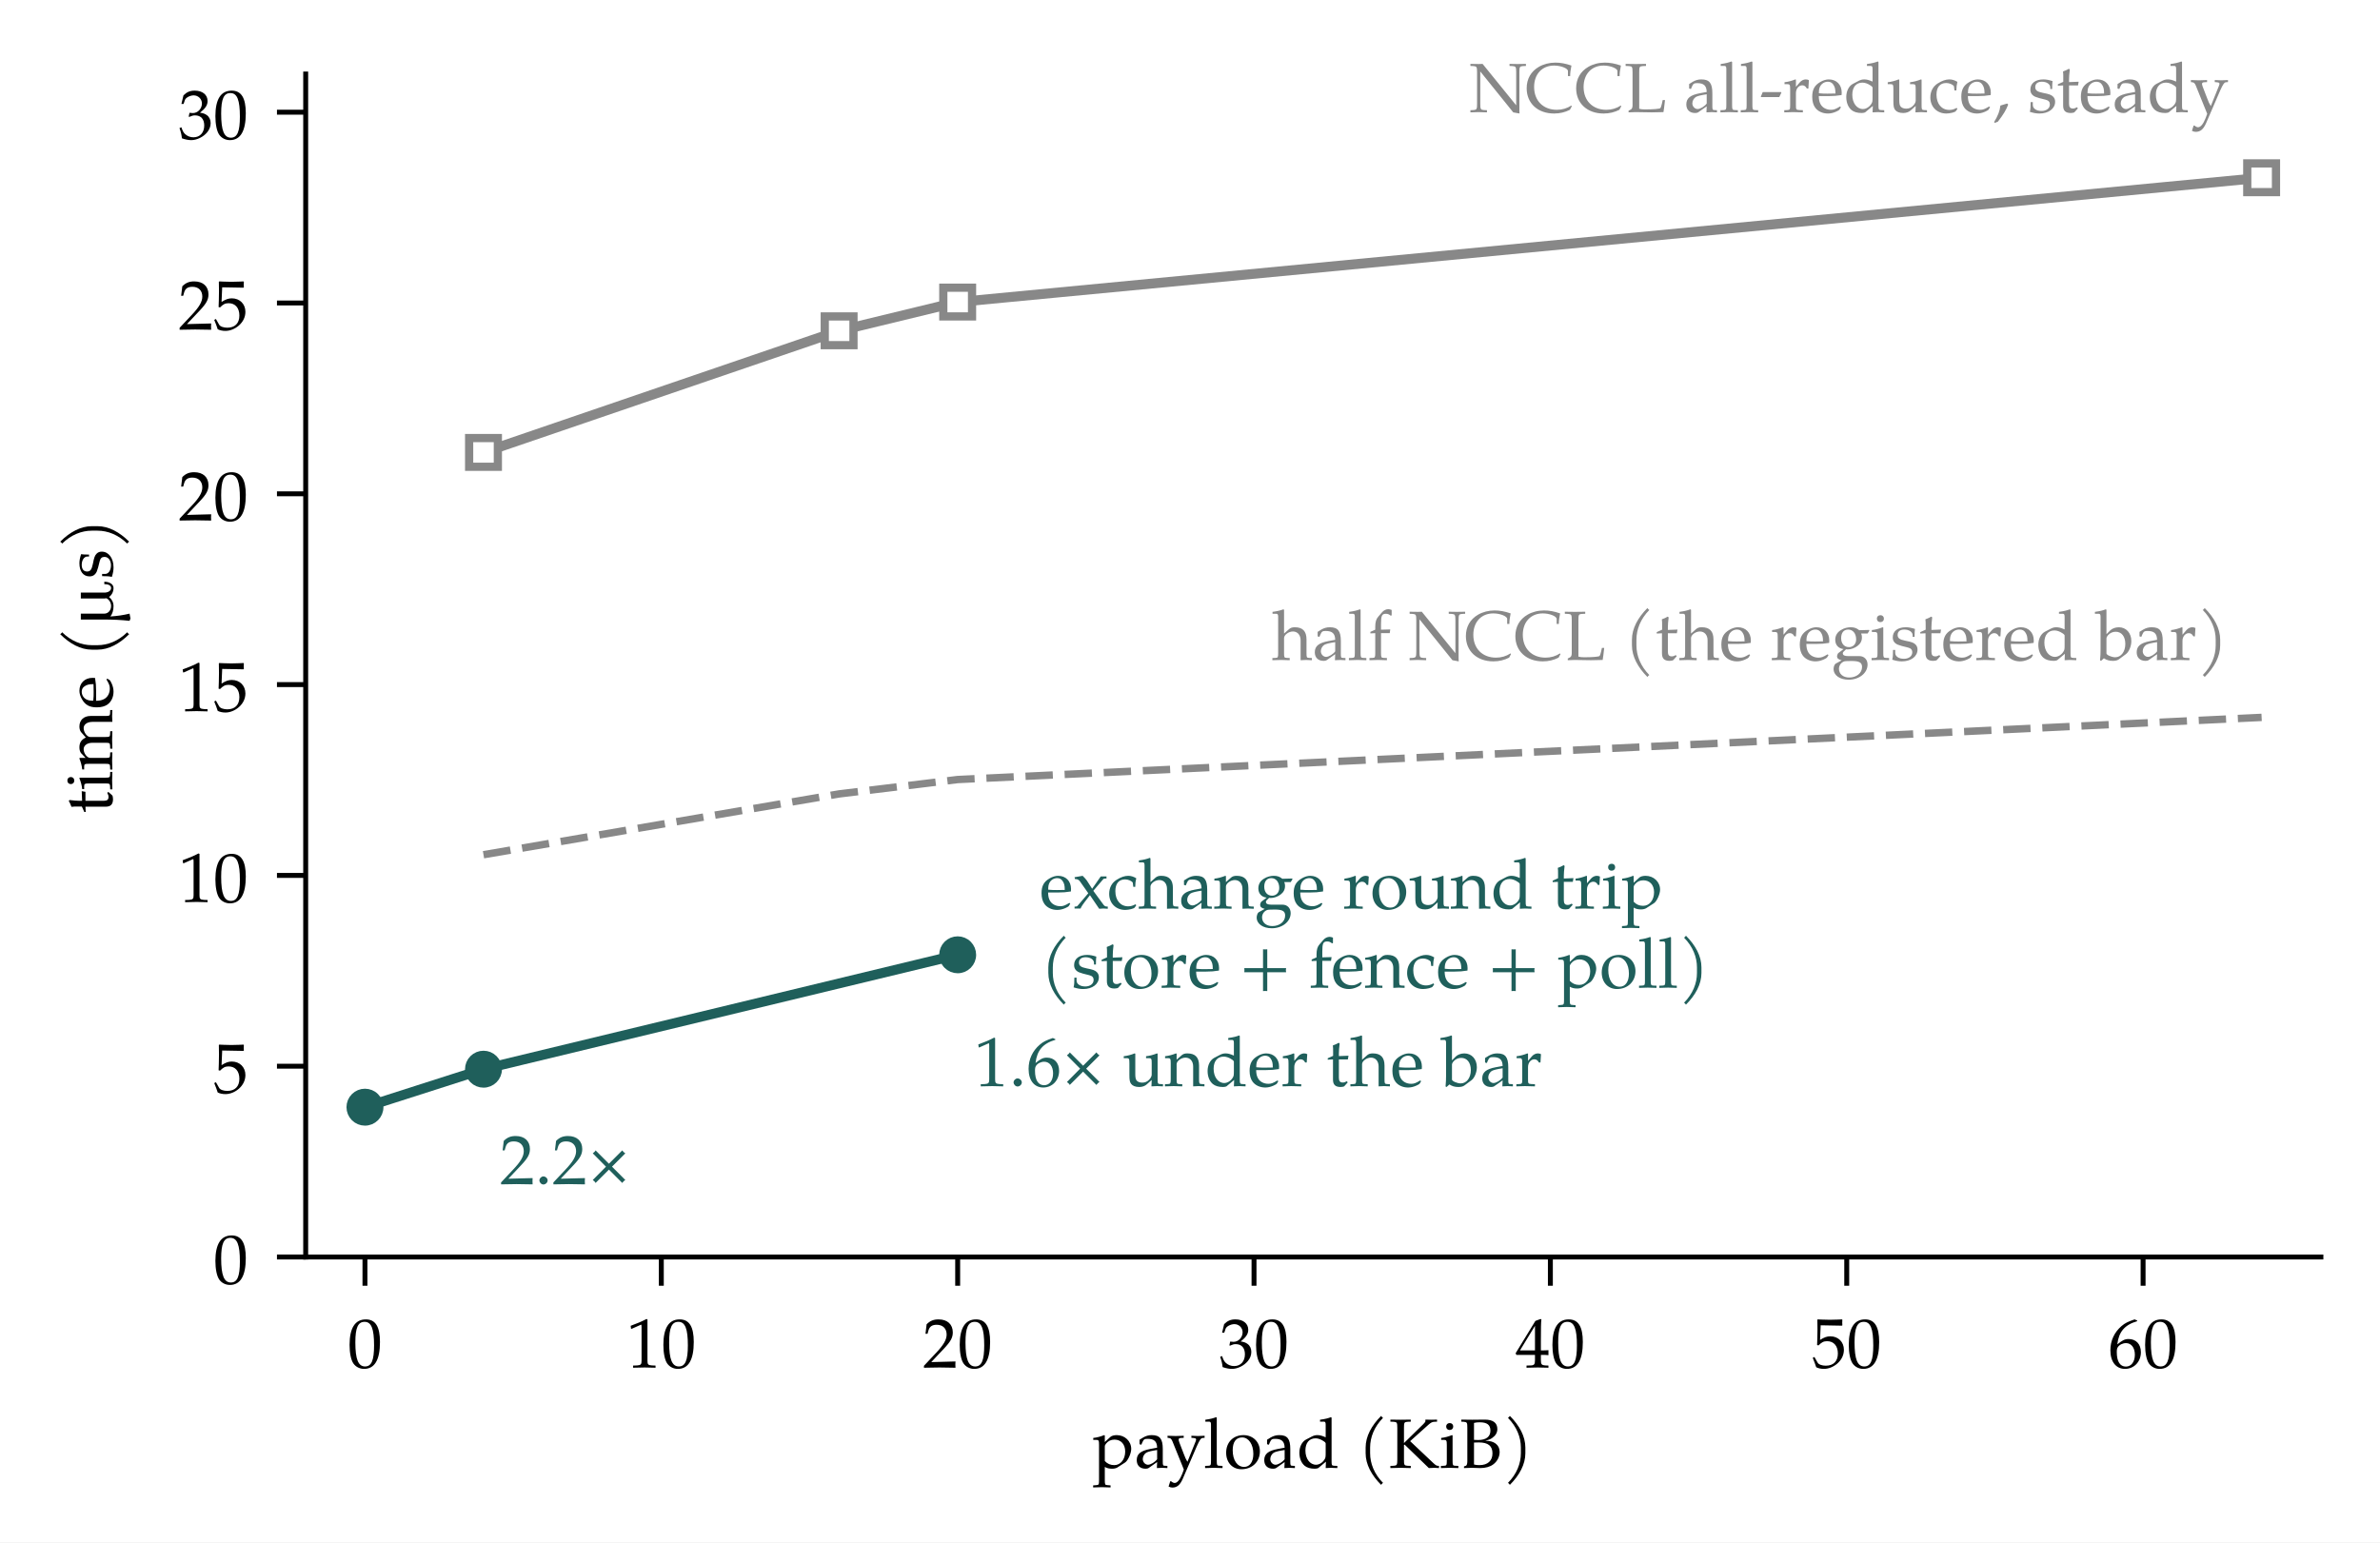
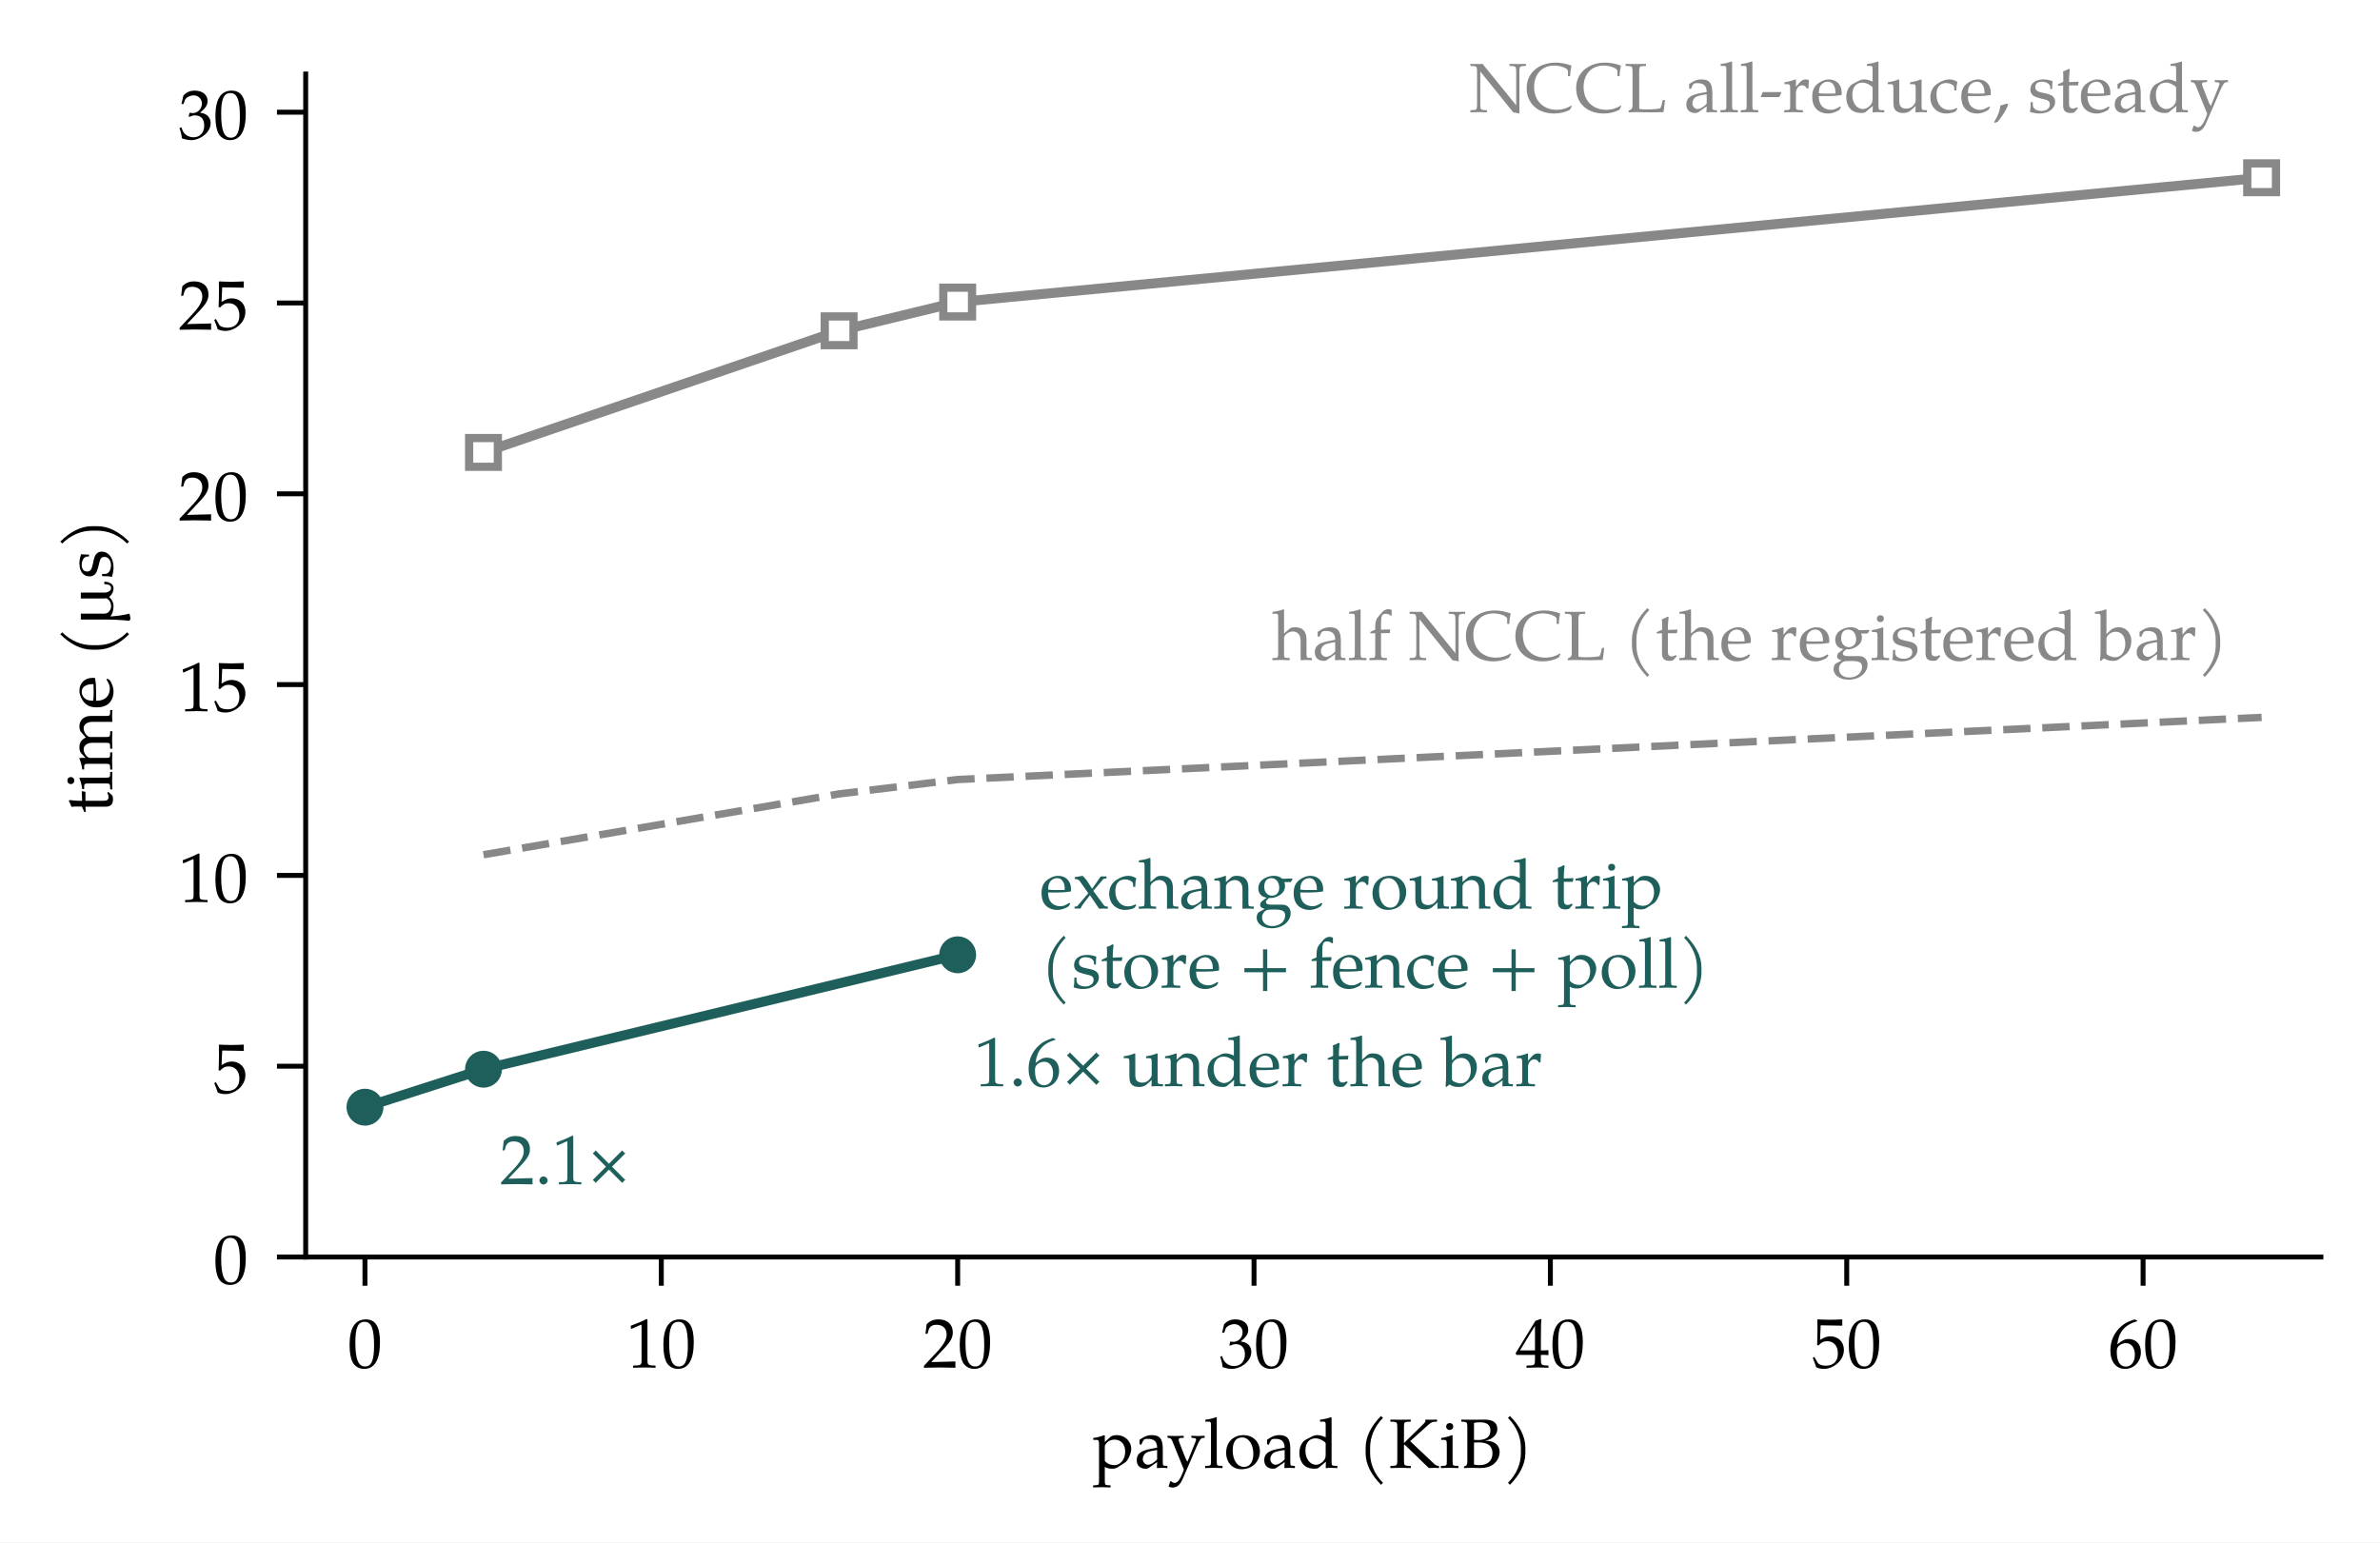
<svg xmlns="http://www.w3.org/2000/svg" xmlns:xlink="http://www.w3.org/1999/xlink" width="289.963pt" height="187.938pt" viewBox="0 0 289.963 187.938" version="1.1">
  <defs>
    <style type="text/css">*{stroke-linejoin: round; stroke-linecap: butt}</style>
  </defs>
  <g id="figure_1">
    <g id="patch_1">
      <path d="M 0 187.938  L 289.963 187.938  L 289.963 0  L 0 0  z " style="fill: #ffffff" />
    </g>
    <g id="axes_1">
      <g id="patch_2">
        <path d="M 37.243 153.164  L 282.763 153.164  L 282.763 9.02  L 37.243 9.02  z " style="fill: #ffffff" />
      </g>
      <g id="matplotlib.axis_1">
        <g id="xtick_1">
          <g id="line2d_1">
            <defs>
-               <path id="m6dd3a28dc4" d="M 0 0  L 0 3.5  " style="stroke: #000000; stroke-width: 0.6" />
+               <path id="m1e093be407" d="M 0 0  L 0 3.5  " style="stroke: #000000; stroke-width: 0.6" />
            </defs>
            <g>
-               <use xlink:href="#m6dd3a28dc4" x="44.464" y="153.164" style="stroke: #000000; stroke-width: 0.6" />
+               <use xlink:href="#m1e093be407" x="44.464" y="153.164" style="stroke: #000000; stroke-width: 0.6" />
            </g>
          </g>
          <g id="text_1">
            <text style="font-size: 8.5px; font-family: 'TeX Gyre Pagella', 'P052', 'Palatino', 'DejaVu Serif', serif; text-anchor: middle" x="44.464" y="166.623" transform="rotate(-0 44.46383 166.6232)">0</text>
          </g>
        </g>
        <g id="xtick_2">
          <g id="line2d_2">
            <g>
-               <use xlink:href="#m6dd3a28dc4" x="80.57" y="153.164" style="stroke: #000000; stroke-width: 0.6" />
+               <use xlink:href="#m1e093be407" x="80.57" y="153.164" style="stroke: #000000; stroke-width: 0.6" />
            </g>
          </g>
          <g id="text_2">
            <text style="font-size: 8.5px; font-family: 'TeX Gyre Pagella', 'P052', 'Palatino', 'DejaVu Serif', serif; text-anchor: middle" x="80.57" y="166.623" transform="rotate(-0 80.56972 166.6232)">10</text>
          </g>
        </g>
        <g id="xtick_3">
          <g id="line2d_3">
            <g>
-               <use xlink:href="#m6dd3a28dc4" x="116.676" y="153.164" style="stroke: #000000; stroke-width: 0.6" />
+               <use xlink:href="#m1e093be407" x="116.676" y="153.164" style="stroke: #000000; stroke-width: 0.6" />
            </g>
          </g>
          <g id="text_3">
            <text style="font-size: 8.5px; font-family: 'TeX Gyre Pagella', 'P052', 'Palatino', 'DejaVu Serif', serif; text-anchor: middle" x="116.676" y="166.623" transform="rotate(-0 116.6756 166.6232)">20</text>
          </g>
        </g>
        <g id="xtick_4">
          <g id="line2d_4">
            <g>
-               <use xlink:href="#m6dd3a28dc4" x="152.781" y="153.164" style="stroke: #000000; stroke-width: 0.6" />
+               <use xlink:href="#m1e093be407" x="152.781" y="153.164" style="stroke: #000000; stroke-width: 0.6" />
            </g>
          </g>
          <g id="text_4">
            <text style="font-size: 8.5px; font-family: 'TeX Gyre Pagella', 'P052', 'Palatino', 'DejaVu Serif', serif; text-anchor: middle" x="152.781" y="166.623" transform="rotate(-0 152.7815 166.6232)">30</text>
          </g>
        </g>
        <g id="xtick_5">
          <g id="line2d_5">
            <g>
-               <use xlink:href="#m6dd3a28dc4" x="188.887" y="153.164" style="stroke: #000000; stroke-width: 0.6" />
+               <use xlink:href="#m1e093be407" x="188.887" y="153.164" style="stroke: #000000; stroke-width: 0.6" />
            </g>
          </g>
          <g id="text_5">
            <text style="font-size: 8.5px; font-family: 'TeX Gyre Pagella', 'P052', 'Palatino', 'DejaVu Serif', serif; text-anchor: middle" x="188.887" y="166.623" transform="rotate(-0 188.8874 166.6232)">40</text>
          </g>
        </g>
        <g id="xtick_6">
          <g id="line2d_6">
            <g>
-               <use xlink:href="#m6dd3a28dc4" x="224.993" y="153.164" style="stroke: #000000; stroke-width: 0.6" />
+               <use xlink:href="#m1e093be407" x="224.993" y="153.164" style="stroke: #000000; stroke-width: 0.6" />
            </g>
          </g>
          <g id="text_6">
            <text style="font-size: 8.5px; font-family: 'TeX Gyre Pagella', 'P052', 'Palatino', 'DejaVu Serif', serif; text-anchor: middle" x="224.993" y="166.623" transform="rotate(-0 224.9932 166.6232)">50</text>
          </g>
        </g>
        <g id="xtick_7">
          <g id="line2d_7">
            <g>
-               <use xlink:href="#m6dd3a28dc4" x="261.099" y="153.164" style="stroke: #000000; stroke-width: 0.6" />
+               <use xlink:href="#m1e093be407" x="261.099" y="153.164" style="stroke: #000000; stroke-width: 0.6" />
            </g>
          </g>
          <g id="text_7">
            <text style="font-size: 8.5px; font-family: 'TeX Gyre Pagella', 'P052', 'Palatino', 'DejaVu Serif', serif; text-anchor: middle" x="261.099" y="166.623" transform="rotate(-0 261.0991 166.6232)">60</text>
          </g>
        </g>
        <g id="text_8">
          <text style="font-size: 8.5px; font-family: 'TeX Gyre Pagella', 'P052', 'Palatino', 'DejaVu Serif', serif; text-anchor: middle" x="160.003" y="178.85" transform="rotate(-0 160.0027 178.8496)">payload (KiB)</text>
        </g>
      </g>
      <g id="matplotlib.axis_2">
        <g id="ytick_1">
          <g id="line2d_8">
            <defs>
-               <path id="m6a0ef2c773" d="M 0 0  L -3.5 0  " style="stroke: #000000; stroke-width: 0.6" />
+               <path id="mf531ea00f5" d="M 0 0  L -3.5 0  " style="stroke: #000000; stroke-width: 0.6" />
            </defs>
            <g>
-               <use xlink:href="#m6a0ef2c773" x="37.243" y="153.164" style="stroke: #000000; stroke-width: 0.6" />
+               <use xlink:href="#mf531ea00f5" x="37.243" y="153.164" style="stroke: #000000; stroke-width: 0.6" />
            </g>
          </g>
          <g id="text_9">
            <text style="font-size: 8.5px; font-family: 'TeX Gyre Pagella', 'P052', 'Palatino', 'DejaVu Serif', serif; text-anchor: end" x="30.243" y="156.394" transform="rotate(-0 30.24266 156.3938)">0</text>
          </g>
        </g>
        <g id="ytick_2">
          <g id="line2d_9">
            <g>
-               <use xlink:href="#m6a0ef2c773" x="37.243" y="129.915" style="stroke: #000000; stroke-width: 0.6" />
+               <use xlink:href="#mf531ea00f5" x="37.243" y="129.915" style="stroke: #000000; stroke-width: 0.6" />
            </g>
          </g>
          <g id="text_10">
            <text style="font-size: 8.5px; font-family: 'TeX Gyre Pagella', 'P052', 'Palatino', 'DejaVu Serif', serif; text-anchor: end" x="30.243" y="133.145" transform="rotate(-0 30.24266 133.1448)">5</text>
          </g>
        </g>
        <g id="ytick_3">
          <g id="line2d_10">
            <g>
-               <use xlink:href="#m6a0ef2c773" x="37.243" y="106.666" style="stroke: #000000; stroke-width: 0.6" />
+               <use xlink:href="#mf531ea00f5" x="37.243" y="106.666" style="stroke: #000000; stroke-width: 0.6" />
            </g>
          </g>
          <g id="text_11">
            <text style="font-size: 8.5px; font-family: 'TeX Gyre Pagella', 'P052', 'Palatino', 'DejaVu Serif', serif; text-anchor: end" x="30.243" y="109.896" transform="rotate(-0 30.24266 109.8958)">10</text>
          </g>
        </g>
        <g id="ytick_4">
          <g id="line2d_11">
            <g>
-               <use xlink:href="#m6a0ef2c773" x="37.243" y="83.417" style="stroke: #000000; stroke-width: 0.6" />
+               <use xlink:href="#mf531ea00f5" x="37.243" y="83.417" style="stroke: #000000; stroke-width: 0.6" />
            </g>
          </g>
          <g id="text_12">
            <text style="font-size: 8.5px; font-family: 'TeX Gyre Pagella', 'P052', 'Palatino', 'DejaVu Serif', serif; text-anchor: end" x="30.243" y="86.647" transform="rotate(-0 30.24266 86.64674)">15</text>
          </g>
        </g>
        <g id="ytick_5">
          <g id="line2d_12">
            <g>
-               <use xlink:href="#m6a0ef2c773" x="37.243" y="60.168" style="stroke: #000000; stroke-width: 0.6" />
+               <use xlink:href="#mf531ea00f5" x="37.243" y="60.168" style="stroke: #000000; stroke-width: 0.6" />
            </g>
          </g>
          <g id="text_13">
            <text style="font-size: 8.5px; font-family: 'TeX Gyre Pagella', 'P052', 'Palatino', 'DejaVu Serif', serif; text-anchor: end" x="30.243" y="63.398" transform="rotate(-0 30.24266 63.39771)">20</text>
          </g>
        </g>
        <g id="ytick_6">
          <g id="line2d_13">
            <g>
-               <use xlink:href="#m6a0ef2c773" x="37.243" y="36.919" style="stroke: #000000; stroke-width: 0.6" />
+               <use xlink:href="#mf531ea00f5" x="37.243" y="36.919" style="stroke: #000000; stroke-width: 0.6" />
            </g>
          </g>
          <g id="text_14">
            <text style="font-size: 8.5px; font-family: 'TeX Gyre Pagella', 'P052', 'Palatino', 'DejaVu Serif', serif; text-anchor: end" x="30.243" y="40.149" transform="rotate(-0 30.24266 40.14867)">25</text>
          </g>
        </g>
        <g id="ytick_7">
          <g id="line2d_14">
            <g>
-               <use xlink:href="#m6a0ef2c773" x="37.243" y="13.67" style="stroke: #000000; stroke-width: 0.6" />
+               <use xlink:href="#mf531ea00f5" x="37.243" y="13.67" style="stroke: #000000; stroke-width: 0.6" />
            </g>
          </g>
          <g id="text_15">
            <text style="font-size: 8.5px; font-family: 'TeX Gyre Pagella', 'P052', 'Palatino', 'DejaVu Serif', serif; text-anchor: end" x="30.243" y="16.9" transform="rotate(-0 30.24266 16.89964)">30</text>
          </g>
        </g>
        <g id="text_16">
          <text style="font-size: 8.5px; font-family: 'TeX Gyre Pagella', 'P052', 'Palatino', 'DejaVu Serif', serif; text-anchor: middle" x="13.659" y="81.092" transform="rotate(-90 13.65867 81.0925)">time (µs)</text>
        </g>
      </g>
      <g id="line2d_15">
-         <path d="M 58.906 55.126  L 102.233 40.307  L 116.676 36.805  L 275.541 21.659  " clip-path="url(#p62f0a881a7)" style="fill: none; stroke: #888888; stroke-width: 1.2; stroke-linecap: square" />
+         <path d="M 58.906 55.126  L 102.233 40.307  L 116.676 36.805  L 275.541 21.659  " clip-path="url(#p6ce6c89d3d)" style="fill: none; stroke: #888888; stroke-width: 1.2; stroke-linecap: square" />
        <defs>
-           <path id="m1c15adf011" d="M -1.75 1.75  L 1.75 1.75  L 1.75 -1.75  L -1.75 -1.75  z " style="stroke: #888888; stroke-linejoin: miter" />
+           <path id="m928052e073" d="M -1.75 1.75  L 1.75 1.75  L 1.75 -1.75  L -1.75 -1.75  z " style="stroke: #888888; stroke-linejoin: miter" />
        </defs>
-         <g clip-path="url(#p62f0a881a7)">
-           <use xlink:href="#m1c15adf011" x="58.906" y="55.126" style="fill: #ffffff; stroke: #888888; stroke-linejoin: miter" />
-           <use xlink:href="#m1c15adf011" x="102.233" y="40.307" style="fill: #ffffff; stroke: #888888; stroke-linejoin: miter" />
-           <use xlink:href="#m1c15adf011" x="116.676" y="36.805" style="fill: #ffffff; stroke: #888888; stroke-linejoin: miter" />
-           <use xlink:href="#m1c15adf011" x="275.541" y="21.659" style="fill: #ffffff; stroke: #888888; stroke-linejoin: miter" />
+         <g clip-path="url(#p6ce6c89d3d)">
+           <use xlink:href="#m928052e073" x="58.906" y="55.126" style="fill: #ffffff; stroke: #888888; stroke-linejoin: miter" />
+           <use xlink:href="#m928052e073" x="102.233" y="40.307" style="fill: #ffffff; stroke: #888888; stroke-linejoin: miter" />
+           <use xlink:href="#m928052e073" x="116.676" y="36.805" style="fill: #ffffff; stroke: #888888; stroke-linejoin: miter" />
+           <use xlink:href="#m928052e073" x="275.541" y="21.659" style="fill: #ffffff; stroke: #888888; stroke-linejoin: miter" />
        </g>
      </g>
      <g id="line2d_16">
-         <path d="M 58.906 104.145  L 102.233 96.736  L 116.676 94.985  L 275.541 87.412  " clip-path="url(#p62f0a881a7)" style="fill: none; stroke-dasharray: 3.33,1.44; stroke-dashoffset: 0; stroke: #888888; stroke-width: 0.9" />
+         <path d="M 58.906 104.145  L 102.233 96.736  L 116.676 94.985  L 275.541 87.412  " clip-path="url(#p6ce6c89d3d)" style="fill: none; stroke-dasharray: 3.33,1.44; stroke-dashoffset: 0; stroke: #888888; stroke-width: 0.9" />
      </g>
      <g id="line2d_17">
-         <path d="M 44.464 134.907  L 58.906 130.279  L 116.676 116.34  " clip-path="url(#p62f0a881a7)" style="fill: none; stroke: #1f5f5b; stroke-width: 1.2; stroke-linecap: square" />
+         <path d="M 44.464 134.907  L 58.906 130.279  L 116.676 116.34  " clip-path="url(#p6ce6c89d3d)" style="fill: none; stroke: #1f5f5b; stroke-width: 1.2; stroke-linecap: square" />
        <defs>
-           <path id="m63a7ec881f" d="M 0 1.75  C 0.464 1.75 0.909 1.566 1.237 1.237  C 1.566 0.909 1.75 0.464 1.75 0  C 1.75 -0.464 1.566 -0.909 1.237 -1.237  C 0.909 -1.566 0.464 -1.75 0 -1.75  C -0.464 -1.75 -0.909 -1.566 -1.237 -1.237  C -1.566 -0.909 -1.75 -0.464 -1.75 0  C -1.75 0.464 -1.566 0.909 -1.237 1.237  C -0.909 1.566 -0.464 1.75 0 1.75  z " style="stroke: #1f5f5b" />
+           <path id="m57e0fe6cc0" d="M 0 1.75  C 0.464 1.75 0.909 1.566 1.237 1.237  C 1.566 0.909 1.75 0.464 1.75 0  C 1.75 -0.464 1.566 -0.909 1.237 -1.237  C 0.909 -1.566 0.464 -1.75 0 -1.75  C -0.464 -1.75 -0.909 -1.566 -1.237 -1.237  C -1.566 -0.909 -1.75 -0.464 -1.75 0  C -1.75 0.464 -1.566 0.909 -1.237 1.237  C -0.909 1.566 -0.464 1.75 0 1.75  z " style="stroke: #1f5f5b" />
        </defs>
-         <g clip-path="url(#p62f0a881a7)">
-           <use xlink:href="#m63a7ec881f" x="44.464" y="134.907" style="fill: #1f5f5b; stroke: #1f5f5b" />
-           <use xlink:href="#m63a7ec881f" x="58.906" y="130.279" style="fill: #1f5f5b; stroke: #1f5f5b" />
-           <use xlink:href="#m63a7ec881f" x="116.676" y="116.34" style="fill: #1f5f5b; stroke: #1f5f5b" />
+         <g clip-path="url(#p6ce6c89d3d)">
+           <use xlink:href="#m57e0fe6cc0" x="44.464" y="134.907" style="fill: #1f5f5b; stroke: #1f5f5b" />
+           <use xlink:href="#m57e0fe6cc0" x="58.906" y="130.279" style="fill: #1f5f5b; stroke: #1f5f5b" />
+           <use xlink:href="#m57e0fe6cc0" x="116.676" y="116.34" style="fill: #1f5f5b; stroke: #1f5f5b" />
        </g>
      </g>
      <g id="patch_3">
        <path d="M 37.243 153.164  L 37.243 9.02  " style="fill: none; stroke: #000000; stroke-width: 0.6; stroke-linejoin: miter; stroke-linecap: square" />
      </g>
      <g id="patch_4">
        <path d="M 37.243 153.164  L 282.763 153.164  " style="fill: none; stroke: #000000; stroke-width: 0.6; stroke-linejoin: miter; stroke-linecap: square" />
      </g>
      <g id="text_17">
        <text style="font-size: 8.5px; font-family: 'TeX Gyre Pagella', 'P052', 'Palatino', 'DejaVu Serif', serif; text-anchor: end; fill: #888888" x="271.541" y="13.659" transform="rotate(-0 271.5415 13.65867)">NCCL all-reduce, steady</text>
      </g>
      <g id="text_18">
        <text style="font-size: 8.5px; font-family: 'TeX Gyre Pagella', 'P052', 'Palatino', 'DejaVu Serif', serif; text-anchor: end; fill: #888888" x="271.541" y="80.412" transform="rotate(-0 271.5415 80.41159)">half NCCL (the registered bar)</text>
      </g>
      <g id="text_19">
        <text style="font-size: 8.5px; font-family: 'TeX Gyre Pagella', 'P052', 'Palatino', 'DejaVu Serif', serif; fill: #1f5f5b" transform="translate(126.6756 110.7008)">exchange round trip</text>
        <text style="font-size: 8.5px; font-family: 'TeX Gyre Pagella', 'P052', 'Palatino', 'DejaVu Serif', serif; fill: #1f5f5b" transform="translate(126.6756 120.3398)">(store + fence + poll)</text>
      </g>
      <g id="text_20">
-         <text style="font-size: 8.5px; font-family: 'TeX Gyre Pagella', 'P052', 'Palatino', 'DejaVu Serif', serif; text-anchor: start; fill: #1f5f5b" x="60.906" y="144.279" transform="rotate(-0 60.90619 144.279)">2.2×</text>
+         <text style="font-size: 8.5px; font-family: 'TeX Gyre Pagella', 'P052', 'Palatino', 'DejaVu Serif', serif; text-anchor: start; fill: #1f5f5b" x="60.906" y="144.279" transform="rotate(-0 60.90619 144.279)">2.1×</text>
      </g>
      <g id="text_21">
        <text style="font-size: 8.5px; font-family: 'TeX Gyre Pagella', 'P052', 'Palatino', 'DejaVu Serif', serif; text-anchor: start; fill: #1f5f5b" x="118.676" y="132.34" transform="rotate(-0 118.6756 132.3398)">1.6× under the bar</text>
      </g>
    </g>
  </g>
  <defs>
-     <clipPath id="p62f0a881a7">
+     <clipPath id="p6ce6c89d3d">
      <rect x="37.243" y="9.02" width="245.52" height="144.144" />
    </clipPath>
  </defs>
</svg>
